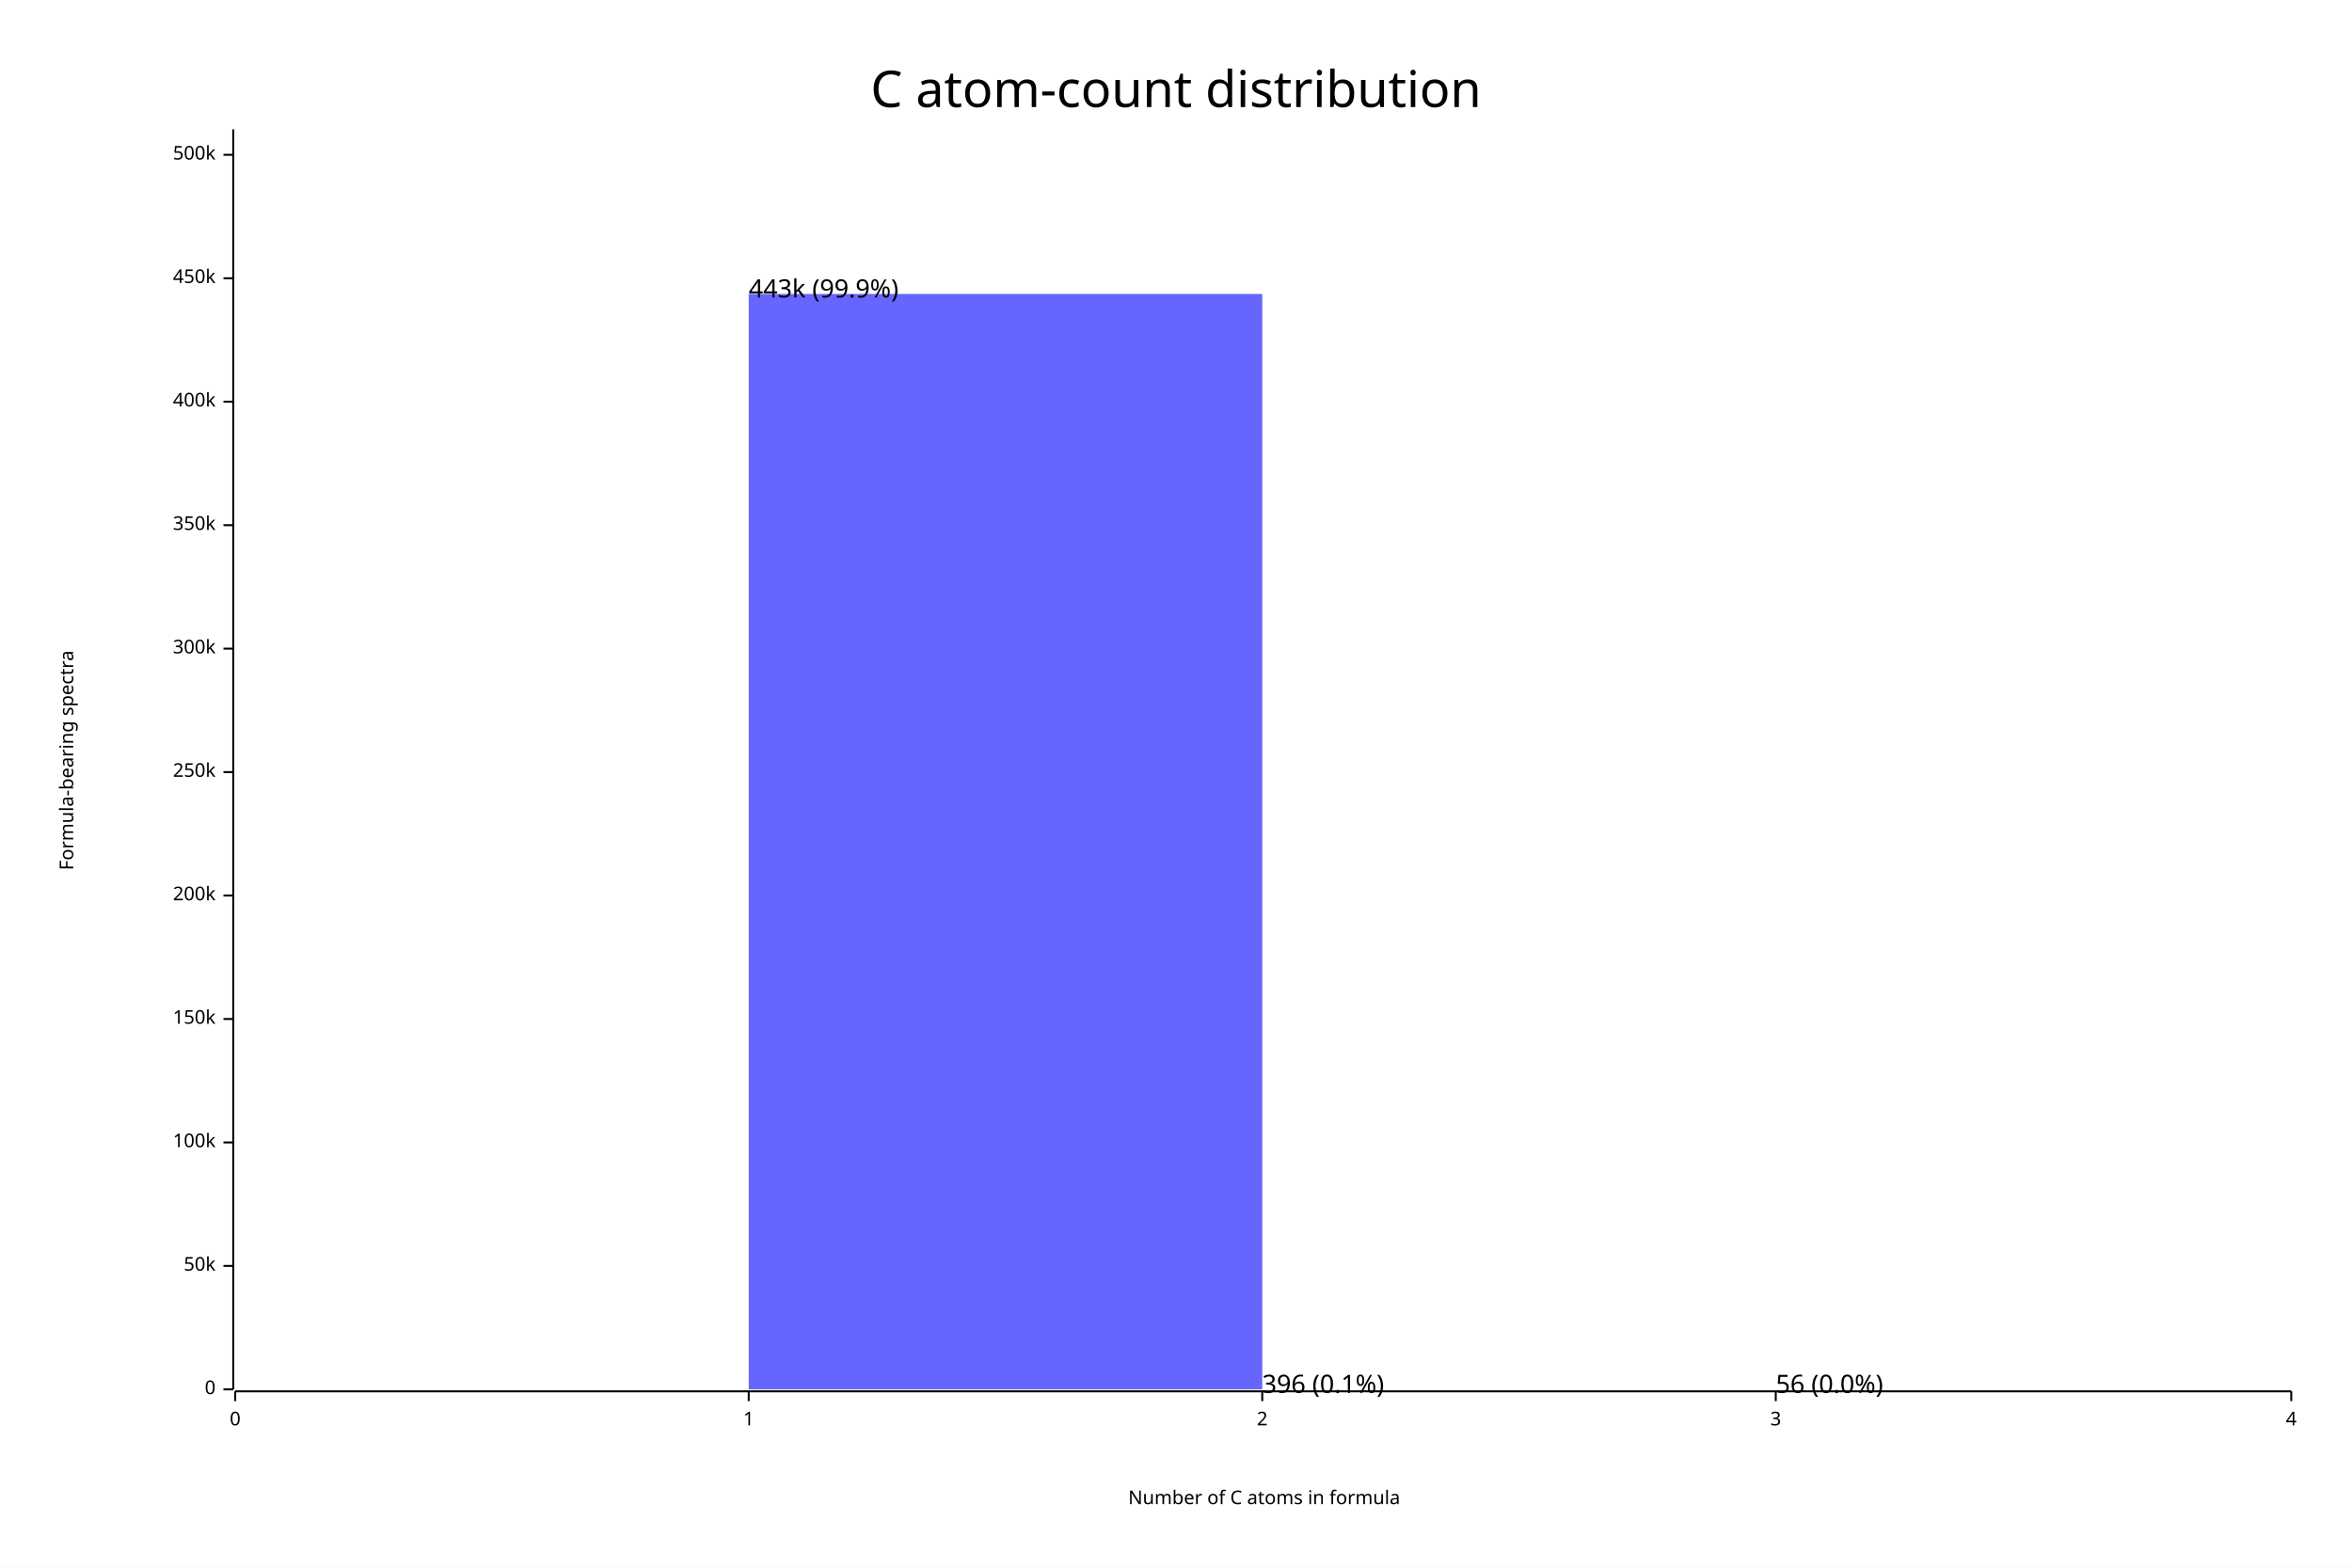
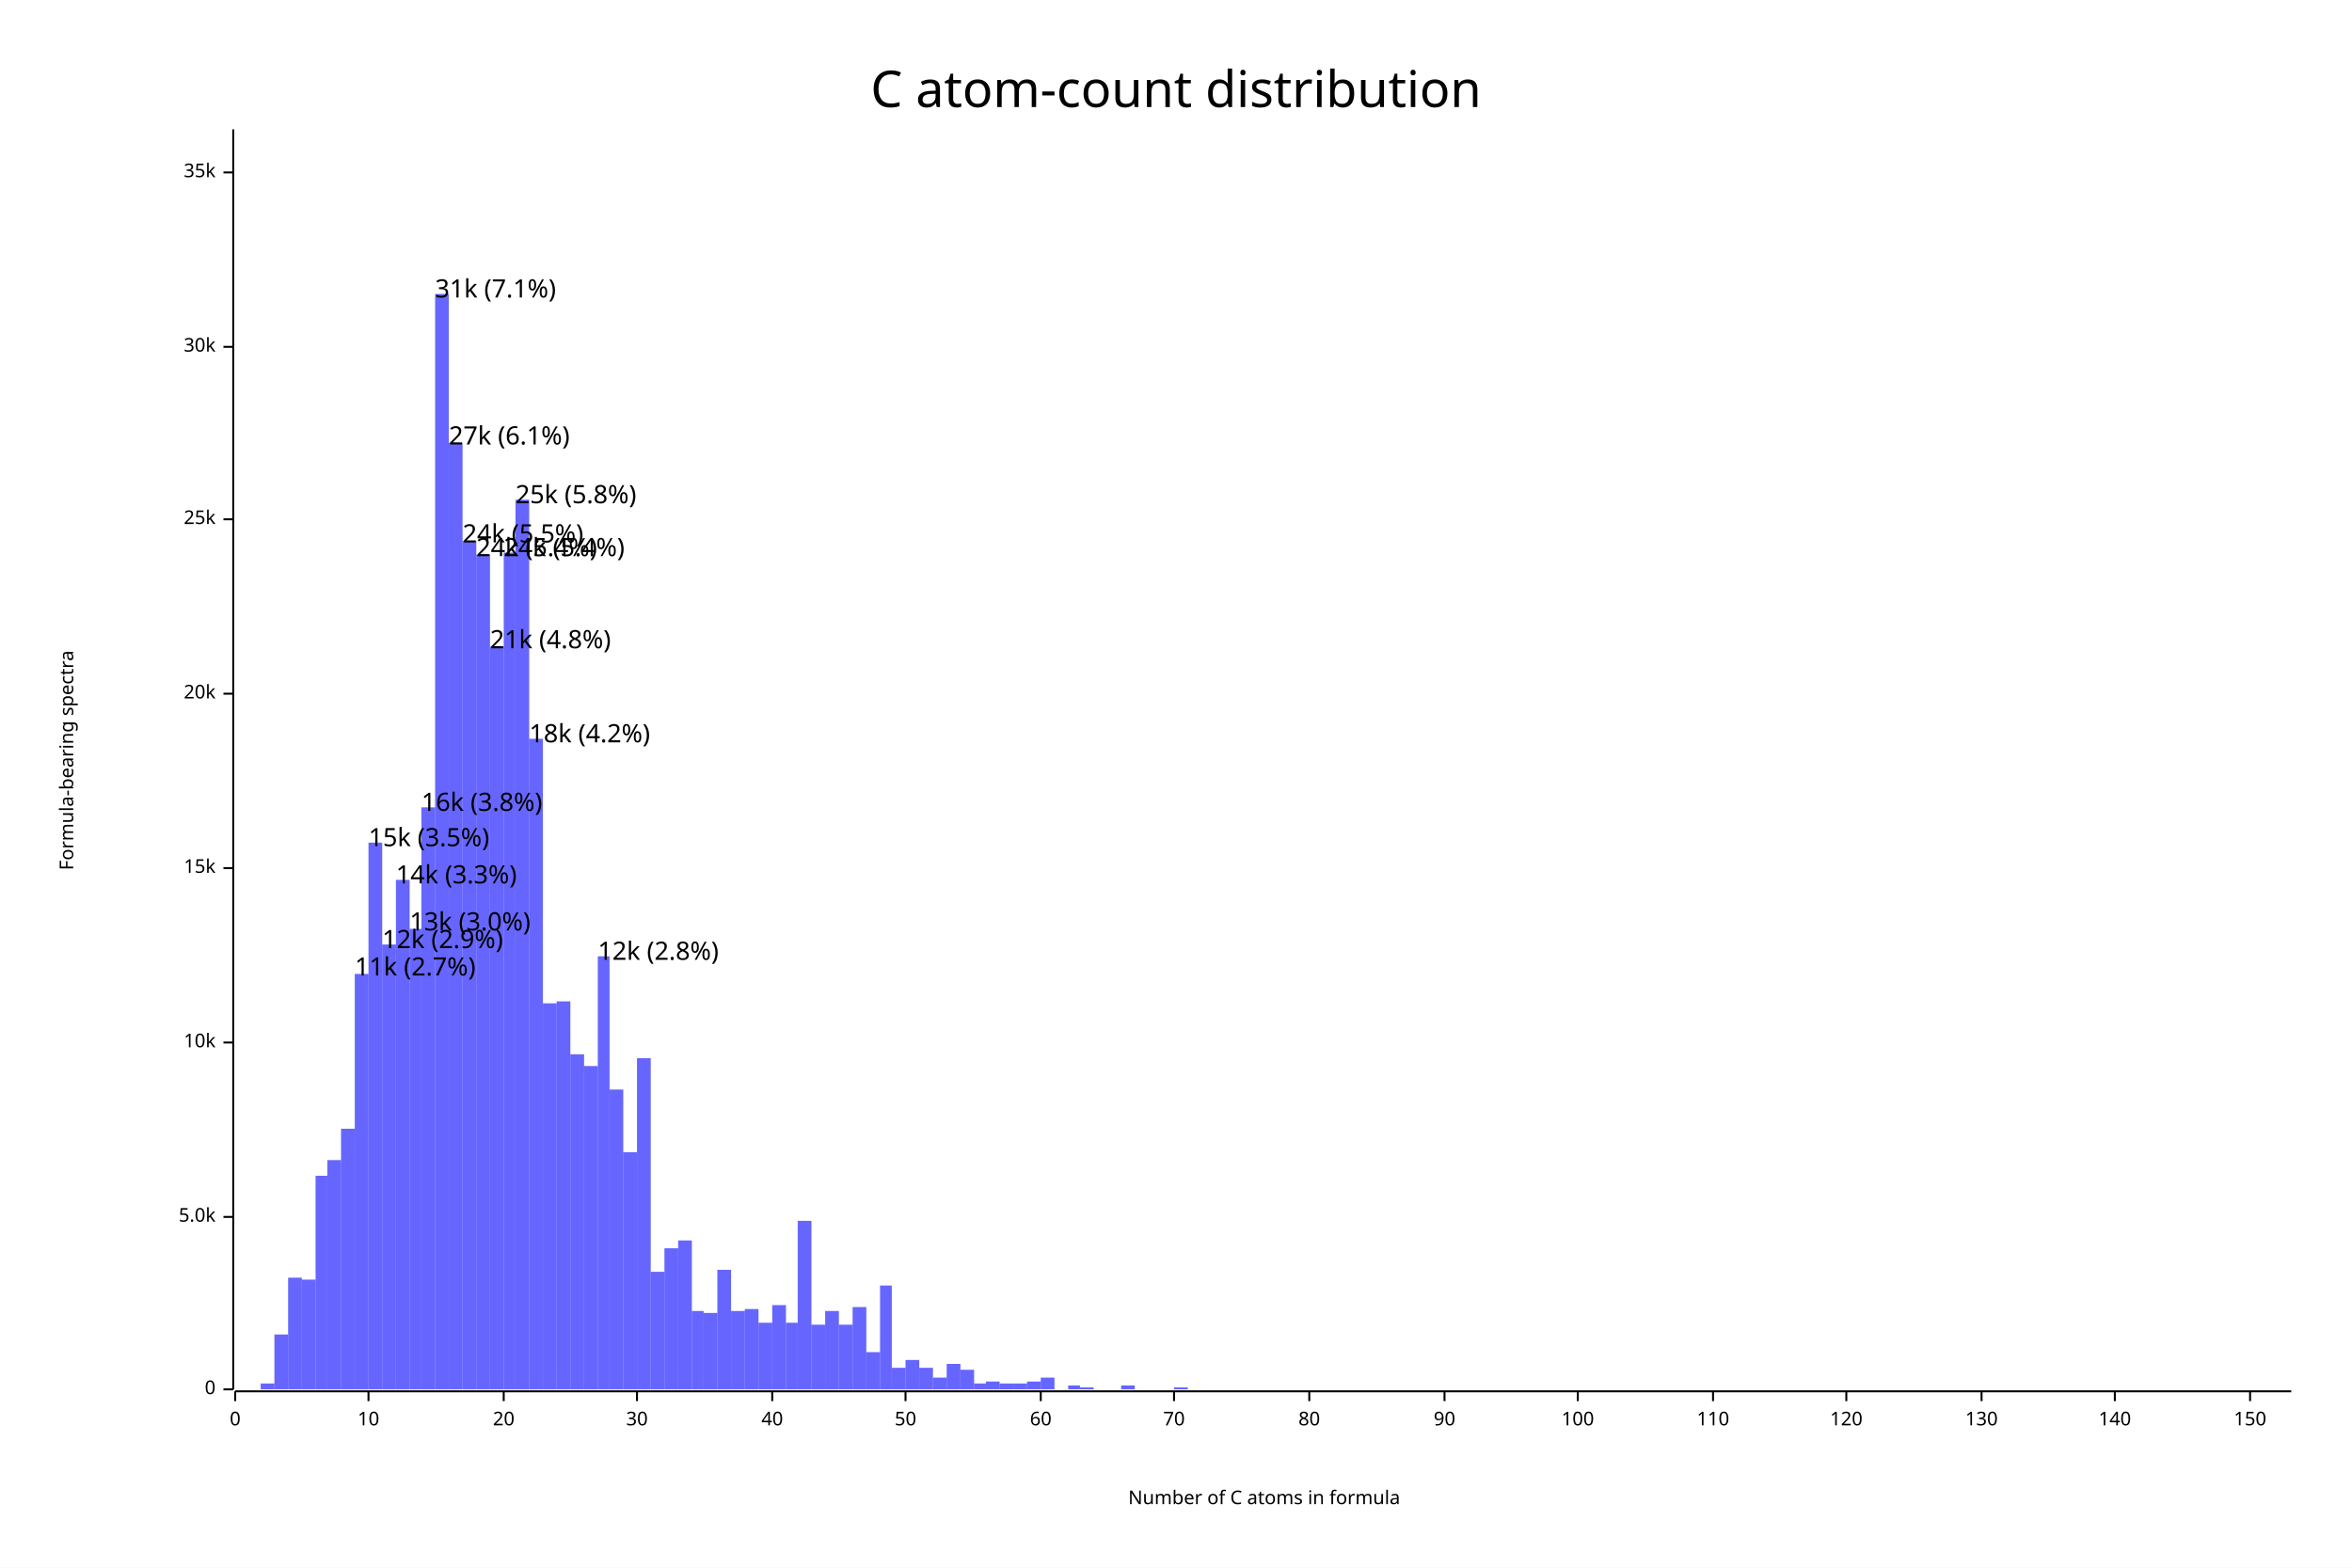
<svg xmlns="http://www.w3.org/2000/svg" width="1200" height="800" viewBox="0 0 1200 800">
  <rect x="0" y="0" width="1200" height="800" opacity="1" fill="#FFFFFF" stroke="none" />
  <text x="600" y="35" dy="0.76em" text-anchor="middle" font-family="sans-serif" font-size="25.806" opacity="1" fill="#000000">
C atom-count distribution
</text>
  <text x="30" y="388" dy="0.76em" text-anchor="middle" font-family="sans-serif" font-size="9.677" opacity="1" fill="#000000" transform="rotate(270, 30, 388)">
Formula-bearing spectra
</text>
  <text x="645" y="770" dy="-0.5ex" text-anchor="middle" font-family="sans-serif" font-size="9.677" opacity="1" fill="#000000">
Number of C atoms in formula
</text>
  <polyline fill="none" opacity="1" stroke="#000000" stroke-width="1" points="119,66 119,709 " />
  <text x="110" y="709" dy="0.5ex" text-anchor="end" font-family="sans-serif" font-size="9.677" opacity="1" fill="#000000">
0
</text>
  <polyline fill="none" opacity="1" stroke="#000000" stroke-width="1" points="114,709 119,709 " />
-   <text x="110" y="646" dy="0.5ex" text-anchor="end" font-family="sans-serif" font-size="9.677" opacity="1" fill="#000000">
- 50k
- </text>
-   <polyline fill="none" opacity="1" stroke="#000000" stroke-width="1" points="114,646 119,646 " />
-   <text x="110" y="583" dy="0.5ex" text-anchor="end" font-family="sans-serif" font-size="9.677" opacity="1" fill="#000000">
- 100k
- </text>
-   <polyline fill="none" opacity="1" stroke="#000000" stroke-width="1" points="114,583 119,583 " />
-   <text x="110" y="520" dy="0.5ex" text-anchor="end" font-family="sans-serif" font-size="9.677" opacity="1" fill="#000000">
- 150k
- </text>
-   <polyline fill="none" opacity="1" stroke="#000000" stroke-width="1" points="114,520 119,520 " />
-   <text x="110" y="457" dy="0.5ex" text-anchor="end" font-family="sans-serif" font-size="9.677" opacity="1" fill="#000000">
- 200k
- </text>
-   <polyline fill="none" opacity="1" stroke="#000000" stroke-width="1" points="114,457 119,457 " />
-   <text x="110" y="394" dy="0.5ex" text-anchor="end" font-family="sans-serif" font-size="9.677" opacity="1" fill="#000000">
- 250k
- </text>
-   <polyline fill="none" opacity="1" stroke="#000000" stroke-width="1" points="114,394 119,394 " />
-   <text x="110" y="331" dy="0.5ex" text-anchor="end" font-family="sans-serif" font-size="9.677" opacity="1" fill="#000000">
- 300k
- </text>
-   <polyline fill="none" opacity="1" stroke="#000000" stroke-width="1" points="114,331 119,331 " />
-   <text x="110" y="268" dy="0.5ex" text-anchor="end" font-family="sans-serif" font-size="9.677" opacity="1" fill="#000000">
- 350k
- </text>
-   <polyline fill="none" opacity="1" stroke="#000000" stroke-width="1" points="114,268 119,268 " />
-   <text x="110" y="205" dy="0.5ex" text-anchor="end" font-family="sans-serif" font-size="9.677" opacity="1" fill="#000000">
- 400k
- </text>
-   <polyline fill="none" opacity="1" stroke="#000000" stroke-width="1" points="114,205 119,205 " />
-   <text x="110" y="142" dy="0.5ex" text-anchor="end" font-family="sans-serif" font-size="9.677" opacity="1" fill="#000000">
- 450k
- </text>
-   <polyline fill="none" opacity="1" stroke="#000000" stroke-width="1" points="114,142 119,142 " />
-   <text x="110" y="79" dy="0.5ex" text-anchor="end" font-family="sans-serif" font-size="9.677" opacity="1" fill="#000000">
- 500k
- </text>
-   <polyline fill="none" opacity="1" stroke="#000000" stroke-width="1" points="114,79 119,79 " />
+   <text x="110" y="621" dy="0.5ex" text-anchor="end" font-family="sans-serif" font-size="9.677" opacity="1" fill="#000000">
+ 5.0k
+ </text>
+   <polyline fill="none" opacity="1" stroke="#000000" stroke-width="1" points="114,621 119,621 " />
+   <text x="110" y="532" dy="0.5ex" text-anchor="end" font-family="sans-serif" font-size="9.677" opacity="1" fill="#000000">
+ 10k
+ </text>
+   <polyline fill="none" opacity="1" stroke="#000000" stroke-width="1" points="114,532 119,532 " />
+   <text x="110" y="443" dy="0.5ex" text-anchor="end" font-family="sans-serif" font-size="9.677" opacity="1" fill="#000000">
+ 15k
+ </text>
+   <polyline fill="none" opacity="1" stroke="#000000" stroke-width="1" points="114,443 119,443 " />
+   <text x="110" y="354" dy="0.5ex" text-anchor="end" font-family="sans-serif" font-size="9.677" opacity="1" fill="#000000">
+ 20k
+ </text>
+   <polyline fill="none" opacity="1" stroke="#000000" stroke-width="1" points="114,354 119,354 " />
+   <text x="110" y="265" dy="0.5ex" text-anchor="end" font-family="sans-serif" font-size="9.677" opacity="1" fill="#000000">
+ 25k
+ </text>
+   <polyline fill="none" opacity="1" stroke="#000000" stroke-width="1" points="114,265 119,265 " />
+   <text x="110" y="177" dy="0.5ex" text-anchor="end" font-family="sans-serif" font-size="9.677" opacity="1" fill="#000000">
+ 30k
+ </text>
+   <polyline fill="none" opacity="1" stroke="#000000" stroke-width="1" points="114,177 119,177 " />
+   <text x="110" y="88" dy="0.5ex" text-anchor="end" font-family="sans-serif" font-size="9.677" opacity="1" fill="#000000">
+ 35k
+ </text>
+   <polyline fill="none" opacity="1" stroke="#000000" stroke-width="1" points="114,88 119,88 " />
  <polyline fill="none" opacity="1" stroke="#000000" stroke-width="1" points="120,710 1169,710 " />
  <text x="120" y="720" dy="0.76em" text-anchor="middle" font-family="sans-serif" font-size="9.677" opacity="1" fill="#000000">
0
</text>
  <polyline fill="none" opacity="1" stroke="#000000" stroke-width="1" points="120,710 120,715 " />
-   <text x="382" y="720" dy="0.76em" text-anchor="middle" font-family="sans-serif" font-size="9.677" opacity="1" fill="#000000">
- 1
- </text>
-   <polyline fill="none" opacity="1" stroke="#000000" stroke-width="1" points="382,710 382,715 " />
-   <text x="644" y="720" dy="0.76em" text-anchor="middle" font-family="sans-serif" font-size="9.677" opacity="1" fill="#000000">
- 2
- </text>
-   <polyline fill="none" opacity="1" stroke="#000000" stroke-width="1" points="644,710 644,715 " />
-   <text x="906" y="720" dy="0.76em" text-anchor="middle" font-family="sans-serif" font-size="9.677" opacity="1" fill="#000000">
- 3
- </text>
-   <polyline fill="none" opacity="1" stroke="#000000" stroke-width="1" points="906,710 906,715 " />
-   <text x="1169" y="720" dy="0.76em" text-anchor="middle" font-family="sans-serif" font-size="9.677" opacity="1" fill="#000000">
- 4
- </text>
-   <polyline fill="none" opacity="1" stroke="#000000" stroke-width="1" points="1169,710 1169,715 " />
-   <rect x="382" y="150" width="262" height="559" opacity="0.6" fill="#0000FF" stroke="none" />
-   <rect x="644" y="709" width="262" height="0" opacity="0.6" fill="#0000FF" stroke="none" />
-   <rect x="906" y="709" width="263" height="0" opacity="0.6" fill="#0000FF" stroke="none" />
-   <text x="382" y="142" dy="0.76em" text-anchor="start" font-family="sans-serif" font-size="12.903" opacity="1" fill="#000000">
- 443k (99.9%)
- </text>
-   <text x="644" y="701" dy="0.76em" text-anchor="start" font-family="sans-serif" font-size="12.903" opacity="1" fill="#000000">
- 396 (0.1%)
- </text>
-   <text x="906" y="701" dy="0.76em" text-anchor="start" font-family="sans-serif" font-size="12.903" opacity="1" fill="#000000">
- 56 (0.0%)
+   <text x="188" y="720" dy="0.76em" text-anchor="middle" font-family="sans-serif" font-size="9.677" opacity="1" fill="#000000">
+ 10
+ </text>
+   <polyline fill="none" opacity="1" stroke="#000000" stroke-width="1" points="188,710 188,715 " />
+   <text x="257" y="720" dy="0.76em" text-anchor="middle" font-family="sans-serif" font-size="9.677" opacity="1" fill="#000000">
+ 20
+ </text>
+   <polyline fill="none" opacity="1" stroke="#000000" stroke-width="1" points="257,710 257,715 " />
+   <text x="325" y="720" dy="0.76em" text-anchor="middle" font-family="sans-serif" font-size="9.677" opacity="1" fill="#000000">
+ 30
+ </text>
+   <polyline fill="none" opacity="1" stroke="#000000" stroke-width="1" points="325,710 325,715 " />
+   <text x="394" y="720" dy="0.76em" text-anchor="middle" font-family="sans-serif" font-size="9.677" opacity="1" fill="#000000">
+ 40
+ </text>
+   <polyline fill="none" opacity="1" stroke="#000000" stroke-width="1" points="394,710 394,715 " />
+   <text x="462" y="720" dy="0.76em" text-anchor="middle" font-family="sans-serif" font-size="9.677" opacity="1" fill="#000000">
+ 50
+ </text>
+   <polyline fill="none" opacity="1" stroke="#000000" stroke-width="1" points="462,710 462,715 " />
+   <text x="531" y="720" dy="0.76em" text-anchor="middle" font-family="sans-serif" font-size="9.677" opacity="1" fill="#000000">
+ 60
+ </text>
+   <polyline fill="none" opacity="1" stroke="#000000" stroke-width="1" points="531,710 531,715 " />
+   <text x="599" y="720" dy="0.76em" text-anchor="middle" font-family="sans-serif" font-size="9.677" opacity="1" fill="#000000">
+ 70
+ </text>
+   <polyline fill="none" opacity="1" stroke="#000000" stroke-width="1" points="599,710 599,715 " />
+   <text x="668" y="720" dy="0.76em" text-anchor="middle" font-family="sans-serif" font-size="9.677" opacity="1" fill="#000000">
+ 80
+ </text>
+   <polyline fill="none" opacity="1" stroke="#000000" stroke-width="1" points="668,710 668,715 " />
+   <text x="737" y="720" dy="0.76em" text-anchor="middle" font-family="sans-serif" font-size="9.677" opacity="1" fill="#000000">
+ 90
+ </text>
+   <polyline fill="none" opacity="1" stroke="#000000" stroke-width="1" points="737,710 737,715 " />
+   <text x="805" y="720" dy="0.76em" text-anchor="middle" font-family="sans-serif" font-size="9.677" opacity="1" fill="#000000">
+ 100
+ </text>
+   <polyline fill="none" opacity="1" stroke="#000000" stroke-width="1" points="805,710 805,715 " />
+   <text x="874" y="720" dy="0.76em" text-anchor="middle" font-family="sans-serif" font-size="9.677" opacity="1" fill="#000000">
+ 110
+ </text>
+   <polyline fill="none" opacity="1" stroke="#000000" stroke-width="1" points="874,710 874,715 " />
+   <text x="942" y="720" dy="0.76em" text-anchor="middle" font-family="sans-serif" font-size="9.677" opacity="1" fill="#000000">
+ 120
+ </text>
+   <polyline fill="none" opacity="1" stroke="#000000" stroke-width="1" points="942,710 942,715 " />
+   <text x="1011" y="720" dy="0.76em" text-anchor="middle" font-family="sans-serif" font-size="9.677" opacity="1" fill="#000000">
+ 130
+ </text>
+   <polyline fill="none" opacity="1" stroke="#000000" stroke-width="1" points="1011,710 1011,715 " />
+   <text x="1079" y="720" dy="0.76em" text-anchor="middle" font-family="sans-serif" font-size="9.677" opacity="1" fill="#000000">
+ 140
+ </text>
+   <polyline fill="none" opacity="1" stroke="#000000" stroke-width="1" points="1079,710 1079,715 " />
+   <text x="1148" y="720" dy="0.76em" text-anchor="middle" font-family="sans-serif" font-size="9.677" opacity="1" fill="#000000">
+ 150
+ </text>
+   <polyline fill="none" opacity="1" stroke="#000000" stroke-width="1" points="1148,710 1148,715 " />
+   <rect x="126" y="709" width="7" height="0" opacity="0.6" fill="#0000FF" stroke="none" />
+   <rect x="133" y="706" width="7" height="3" opacity="0.6" fill="#0000FF" stroke="none" />
+   <rect x="140" y="681" width="7" height="28" opacity="0.6" fill="#0000FF" stroke="none" />
+   <rect x="147" y="652" width="7" height="57" opacity="0.6" fill="#0000FF" stroke="none" />
+   <rect x="154" y="653" width="7" height="56" opacity="0.6" fill="#0000FF" stroke="none" />
+   <rect x="161" y="600" width="6" height="109" opacity="0.6" fill="#0000FF" stroke="none" />
+   <rect x="167" y="592" width="7" height="117" opacity="0.6" fill="#0000FF" stroke="none" />
+   <rect x="174" y="576" width="7" height="133" opacity="0.6" fill="#0000FF" stroke="none" />
+   <rect x="181" y="497" width="7" height="212" opacity="0.6" fill="#0000FF" stroke="none" />
+   <rect x="188" y="430" width="7" height="279" opacity="0.6" fill="#0000FF" stroke="none" />
+   <rect x="195" y="482" width="7" height="227" opacity="0.6" fill="#0000FF" stroke="none" />
+   <rect x="202" y="449" width="7" height="260" opacity="0.6" fill="#0000FF" stroke="none" />
+   <rect x="209" y="474" width="6" height="235" opacity="0.6" fill="#0000FF" stroke="none" />
+   <rect x="215" y="412" width="7" height="297" opacity="0.6" fill="#0000FF" stroke="none" />
+   <rect x="222" y="150" width="7" height="559" opacity="0.6" fill="#0000FF" stroke="none" />
+   <rect x="229" y="226" width="7" height="483" opacity="0.6" fill="#0000FF" stroke="none" />
+   <rect x="236" y="276" width="7" height="433" opacity="0.6" fill="#0000FF" stroke="none" />
+   <rect x="243" y="283" width="7" height="426" opacity="0.6" fill="#0000FF" stroke="none" />
+   <rect x="250" y="330" width="7" height="379" opacity="0.6" fill="#0000FF" stroke="none" />
+   <rect x="257" y="282" width="6" height="427" opacity="0.6" fill="#0000FF" stroke="none" />
+   <rect x="263" y="255" width="7" height="454" opacity="0.6" fill="#0000FF" stroke="none" />
+   <rect x="270" y="377" width="7" height="332" opacity="0.6" fill="#0000FF" stroke="none" />
+   <rect x="277" y="512" width="7" height="197" opacity="0.6" fill="#0000FF" stroke="none" />
+   <rect x="284" y="511" width="7" height="198" opacity="0.6" fill="#0000FF" stroke="none" />
+   <rect x="291" y="538" width="7" height="171" opacity="0.6" fill="#0000FF" stroke="none" />
+   <rect x="298" y="544" width="7" height="165" opacity="0.6" fill="#0000FF" stroke="none" />
+   <rect x="305" y="488" width="6" height="221" opacity="0.6" fill="#0000FF" stroke="none" />
+   <rect x="311" y="556" width="7" height="153" opacity="0.6" fill="#0000FF" stroke="none" />
+   <rect x="318" y="588" width="7" height="121" opacity="0.6" fill="#0000FF" stroke="none" />
+   <rect x="325" y="540" width="7" height="169" opacity="0.6" fill="#0000FF" stroke="none" />
+   <rect x="332" y="649" width="7" height="60" opacity="0.6" fill="#0000FF" stroke="none" />
+   <rect x="339" y="637" width="7" height="72" opacity="0.6" fill="#0000FF" stroke="none" />
+   <rect x="346" y="633" width="7" height="76" opacity="0.6" fill="#0000FF" stroke="none" />
+   <rect x="353" y="669" width="6" height="40" opacity="0.6" fill="#0000FF" stroke="none" />
+   <rect x="359" y="670" width="7" height="39" opacity="0.6" fill="#0000FF" stroke="none" />
+   <rect x="366" y="648" width="7" height="61" opacity="0.6" fill="#0000FF" stroke="none" />
+   <rect x="373" y="669" width="7" height="40" opacity="0.6" fill="#0000FF" stroke="none" />
+   <rect x="380" y="668" width="7" height="41" opacity="0.6" fill="#0000FF" stroke="none" />
+   <rect x="387" y="675" width="7" height="34" opacity="0.6" fill="#0000FF" stroke="none" />
+   <rect x="394" y="666" width="7" height="43" opacity="0.6" fill="#0000FF" stroke="none" />
+   <rect x="401" y="675" width="6" height="34" opacity="0.6" fill="#0000FF" stroke="none" />
+   <rect x="407" y="623" width="7" height="86" opacity="0.6" fill="#0000FF" stroke="none" />
+   <rect x="414" y="676" width="7" height="33" opacity="0.6" fill="#0000FF" stroke="none" />
+   <rect x="421" y="669" width="7" height="40" opacity="0.6" fill="#0000FF" stroke="none" />
+   <rect x="428" y="676" width="7" height="33" opacity="0.6" fill="#0000FF" stroke="none" />
+   <rect x="435" y="667" width="7" height="42" opacity="0.6" fill="#0000FF" stroke="none" />
+   <rect x="442" y="690" width="7" height="19" opacity="0.6" fill="#0000FF" stroke="none" />
+   <rect x="449" y="656" width="6" height="53" opacity="0.6" fill="#0000FF" stroke="none" />
+   <rect x="455" y="698" width="7" height="11" opacity="0.6" fill="#0000FF" stroke="none" />
+   <rect x="462" y="694" width="7" height="15" opacity="0.6" fill="#0000FF" stroke="none" />
+   <rect x="469" y="698" width="7" height="11" opacity="0.6" fill="#0000FF" stroke="none" />
+   <rect x="476" y="703" width="7" height="6" opacity="0.6" fill="#0000FF" stroke="none" />
+   <rect x="483" y="696" width="7" height="13" opacity="0.6" fill="#0000FF" stroke="none" />
+   <rect x="490" y="699" width="7" height="10" opacity="0.6" fill="#0000FF" stroke="none" />
+   <rect x="497" y="706" width="6" height="3" opacity="0.6" fill="#0000FF" stroke="none" />
+   <rect x="503" y="705" width="7" height="4" opacity="0.6" fill="#0000FF" stroke="none" />
+   <rect x="510" y="706" width="7" height="3" opacity="0.6" fill="#0000FF" stroke="none" />
+   <rect x="517" y="706" width="7" height="3" opacity="0.6" fill="#0000FF" stroke="none" />
+   <rect x="524" y="705" width="7" height="4" opacity="0.6" fill="#0000FF" stroke="none" />
+   <rect x="531" y="703" width="7" height="6" opacity="0.6" fill="#0000FF" stroke="none" />
+   <rect x="538" y="709" width="7" height="0" opacity="0.6" fill="#0000FF" stroke="none" />
+   <rect x="545" y="707" width="6" height="2" opacity="0.6" fill="#0000FF" stroke="none" />
+   <rect x="551" y="708" width="7" height="1" opacity="0.6" fill="#0000FF" stroke="none" />
+   <rect x="558" y="709" width="7" height="0" opacity="0.6" fill="#0000FF" stroke="none" />
+   <rect x="565" y="709" width="7" height="0" opacity="0.6" fill="#0000FF" stroke="none" />
+   <rect x="572" y="707" width="7" height="2" opacity="0.6" fill="#0000FF" stroke="none" />
+   <rect x="579" y="709" width="7" height="0" opacity="0.6" fill="#0000FF" stroke="none" />
+   <rect x="586" y="709" width="7" height="0" opacity="0.6" fill="#0000FF" stroke="none" />
+   <rect x="593" y="709" width="6" height="0" opacity="0.6" fill="#0000FF" stroke="none" />
+   <rect x="599" y="708" width="7" height="1" opacity="0.6" fill="#0000FF" stroke="none" />
+   <rect x="606" y="709" width="7" height="0" opacity="0.6" fill="#0000FF" stroke="none" />
+   <rect x="613" y="709" width="7" height="0" opacity="0.6" fill="#0000FF" stroke="none" />
+   <rect x="620" y="709" width="7" height="0" opacity="0.6" fill="#0000FF" stroke="none" />
+   <rect x="627" y="709" width="7" height="0" opacity="0.6" fill="#0000FF" stroke="none" />
+   <rect x="634" y="709" width="7" height="0" opacity="0.6" fill="#0000FF" stroke="none" />
+   <rect x="641" y="709" width="6" height="0" opacity="0.6" fill="#0000FF" stroke="none" />
+   <rect x="647" y="709" width="7" height="0" opacity="0.6" fill="#0000FF" stroke="none" />
+   <rect x="654" y="709" width="7" height="0" opacity="0.6" fill="#0000FF" stroke="none" />
+   <rect x="661" y="709" width="7" height="0" opacity="0.6" fill="#0000FF" stroke="none" />
+   <rect x="668" y="709" width="7" height="0" opacity="0.6" fill="#0000FF" stroke="none" />
+   <rect x="675" y="709" width="7" height="0" opacity="0.6" fill="#0000FF" stroke="none" />
+   <rect x="682" y="709" width="7" height="0" opacity="0.6" fill="#0000FF" stroke="none" />
+   <rect x="689" y="709" width="6" height="0" opacity="0.6" fill="#0000FF" stroke="none" />
+   <rect x="695" y="709" width="7" height="0" opacity="0.6" fill="#0000FF" stroke="none" />
+   <rect x="709" y="709" width="7" height="0" opacity="0.6" fill="#0000FF" stroke="none" />
+   <rect x="716" y="709" width="7" height="0" opacity="0.6" fill="#0000FF" stroke="none" />
+   <rect x="723" y="709" width="7" height="0" opacity="0.6" fill="#0000FF" stroke="none" />
+   <rect x="730" y="709" width="7" height="0" opacity="0.6" fill="#0000FF" stroke="none" />
+   <rect x="737" y="709" width="6" height="0" opacity="0.6" fill="#0000FF" stroke="none" />
+   <rect x="743" y="709" width="7" height="0" opacity="0.6" fill="#0000FF" stroke="none" />
+   <rect x="750" y="709" width="7" height="0" opacity="0.6" fill="#0000FF" stroke="none" />
+   <rect x="757" y="709" width="7" height="0" opacity="0.6" fill="#0000FF" stroke="none" />
+   <rect x="778" y="709" width="7" height="0" opacity="0.6" fill="#0000FF" stroke="none" />
+   <rect x="791" y="709" width="7" height="0" opacity="0.6" fill="#0000FF" stroke="none" />
+   <rect x="798" y="709" width="7" height="0" opacity="0.6" fill="#0000FF" stroke="none" />
+   <rect x="874" y="709" width="7" height="0" opacity="0.6" fill="#0000FF" stroke="none" />
+   <rect x="901" y="709" width="7" height="0" opacity="0.6" fill="#0000FF" stroke="none" />
+   <rect x="1004" y="709" width="7" height="0" opacity="0.6" fill="#0000FF" stroke="none" />
+   <rect x="1162" y="709" width="7" height="0" opacity="0.6" fill="#0000FF" stroke="none" />
+   <text x="181" y="488" dy="0.76em" text-anchor="start" font-family="sans-serif" font-size="12.903" opacity="1" fill="#000000">
+ 11k (2.7%)
+ </text>
+   <text x="188" y="422" dy="0.76em" text-anchor="start" font-family="sans-serif" font-size="12.903" opacity="1" fill="#000000">
+ 15k (3.5%)
+ </text>
+   <text x="195" y="474" dy="0.76em" text-anchor="start" font-family="sans-serif" font-size="12.903" opacity="1" fill="#000000">
+ 12k (2.9%)
+ </text>
+   <text x="202" y="441" dy="0.76em" text-anchor="start" font-family="sans-serif" font-size="12.903" opacity="1" fill="#000000">
+ 14k (3.3%)
+ </text>
+   <text x="209" y="465" dy="0.76em" text-anchor="start" font-family="sans-serif" font-size="12.903" opacity="1" fill="#000000">
+ 13k (3.0%)
+ </text>
+   <text x="215" y="404" dy="0.76em" text-anchor="start" font-family="sans-serif" font-size="12.903" opacity="1" fill="#000000">
+ 16k (3.8%)
+ </text>
+   <text x="222" y="142" dy="0.76em" text-anchor="start" font-family="sans-serif" font-size="12.903" opacity="1" fill="#000000">
+ 31k (7.1%)
+ </text>
+   <text x="229" y="217" dy="0.76em" text-anchor="start" font-family="sans-serif" font-size="12.903" opacity="1" fill="#000000">
+ 27k (6.1%)
+ </text>
+   <text x="236" y="267" dy="0.76em" text-anchor="start" font-family="sans-serif" font-size="12.903" opacity="1" fill="#000000">
+ 24k (5.5%)
+ </text>
+   <text x="243" y="274" dy="0.76em" text-anchor="start" font-family="sans-serif" font-size="12.903" opacity="1" fill="#000000">
+ 24k (5.4%)
+ </text>
+   <text x="250" y="321" dy="0.76em" text-anchor="start" font-family="sans-serif" font-size="12.903" opacity="1" fill="#000000">
+ 21k (4.8%)
+ </text>
+   <text x="257" y="274" dy="0.76em" text-anchor="start" font-family="sans-serif" font-size="12.903" opacity="1" fill="#000000">
+ 24k (5.4%)
+ </text>
+   <text x="263" y="247" dy="0.76em" text-anchor="start" font-family="sans-serif" font-size="12.903" opacity="1" fill="#000000">
+ 25k (5.8%)
+ </text>
+   <text x="270" y="369" dy="0.76em" text-anchor="start" font-family="sans-serif" font-size="12.903" opacity="1" fill="#000000">
+ 18k (4.2%)
+ </text>
+   <text x="305" y="480" dy="0.76em" text-anchor="start" font-family="sans-serif" font-size="12.903" opacity="1" fill="#000000">
+ 12k (2.8%)
</text>
</svg>
